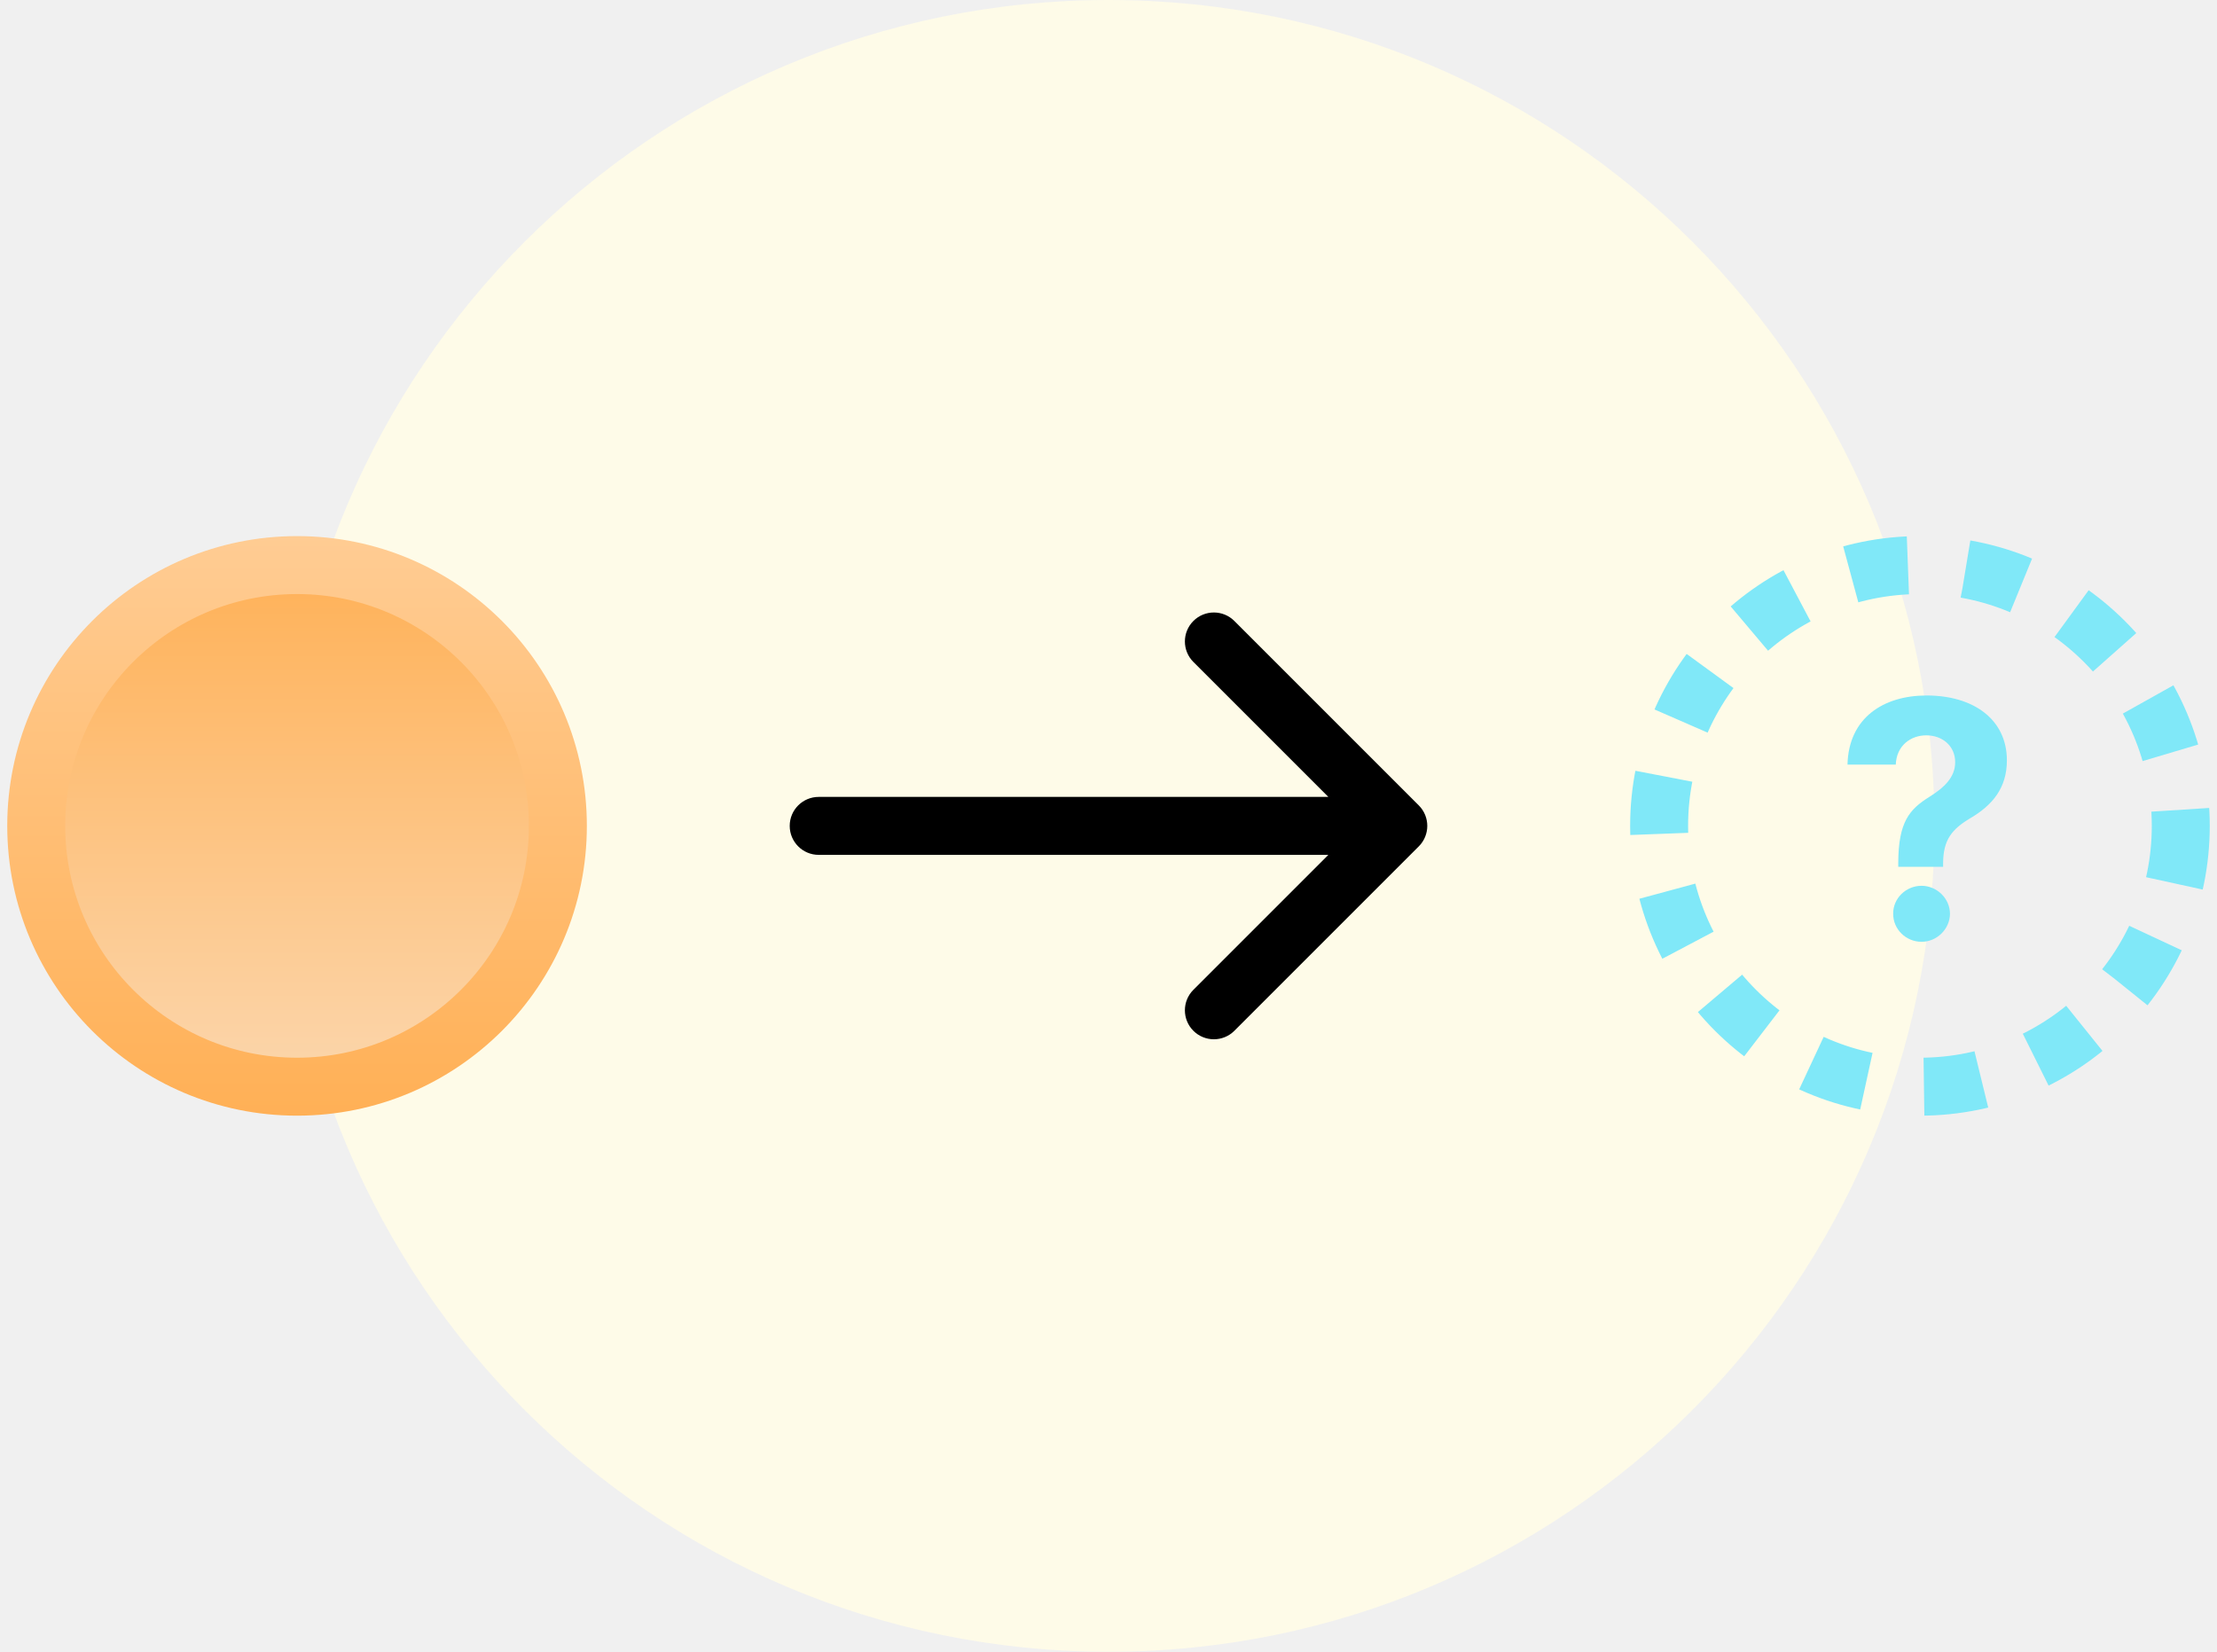
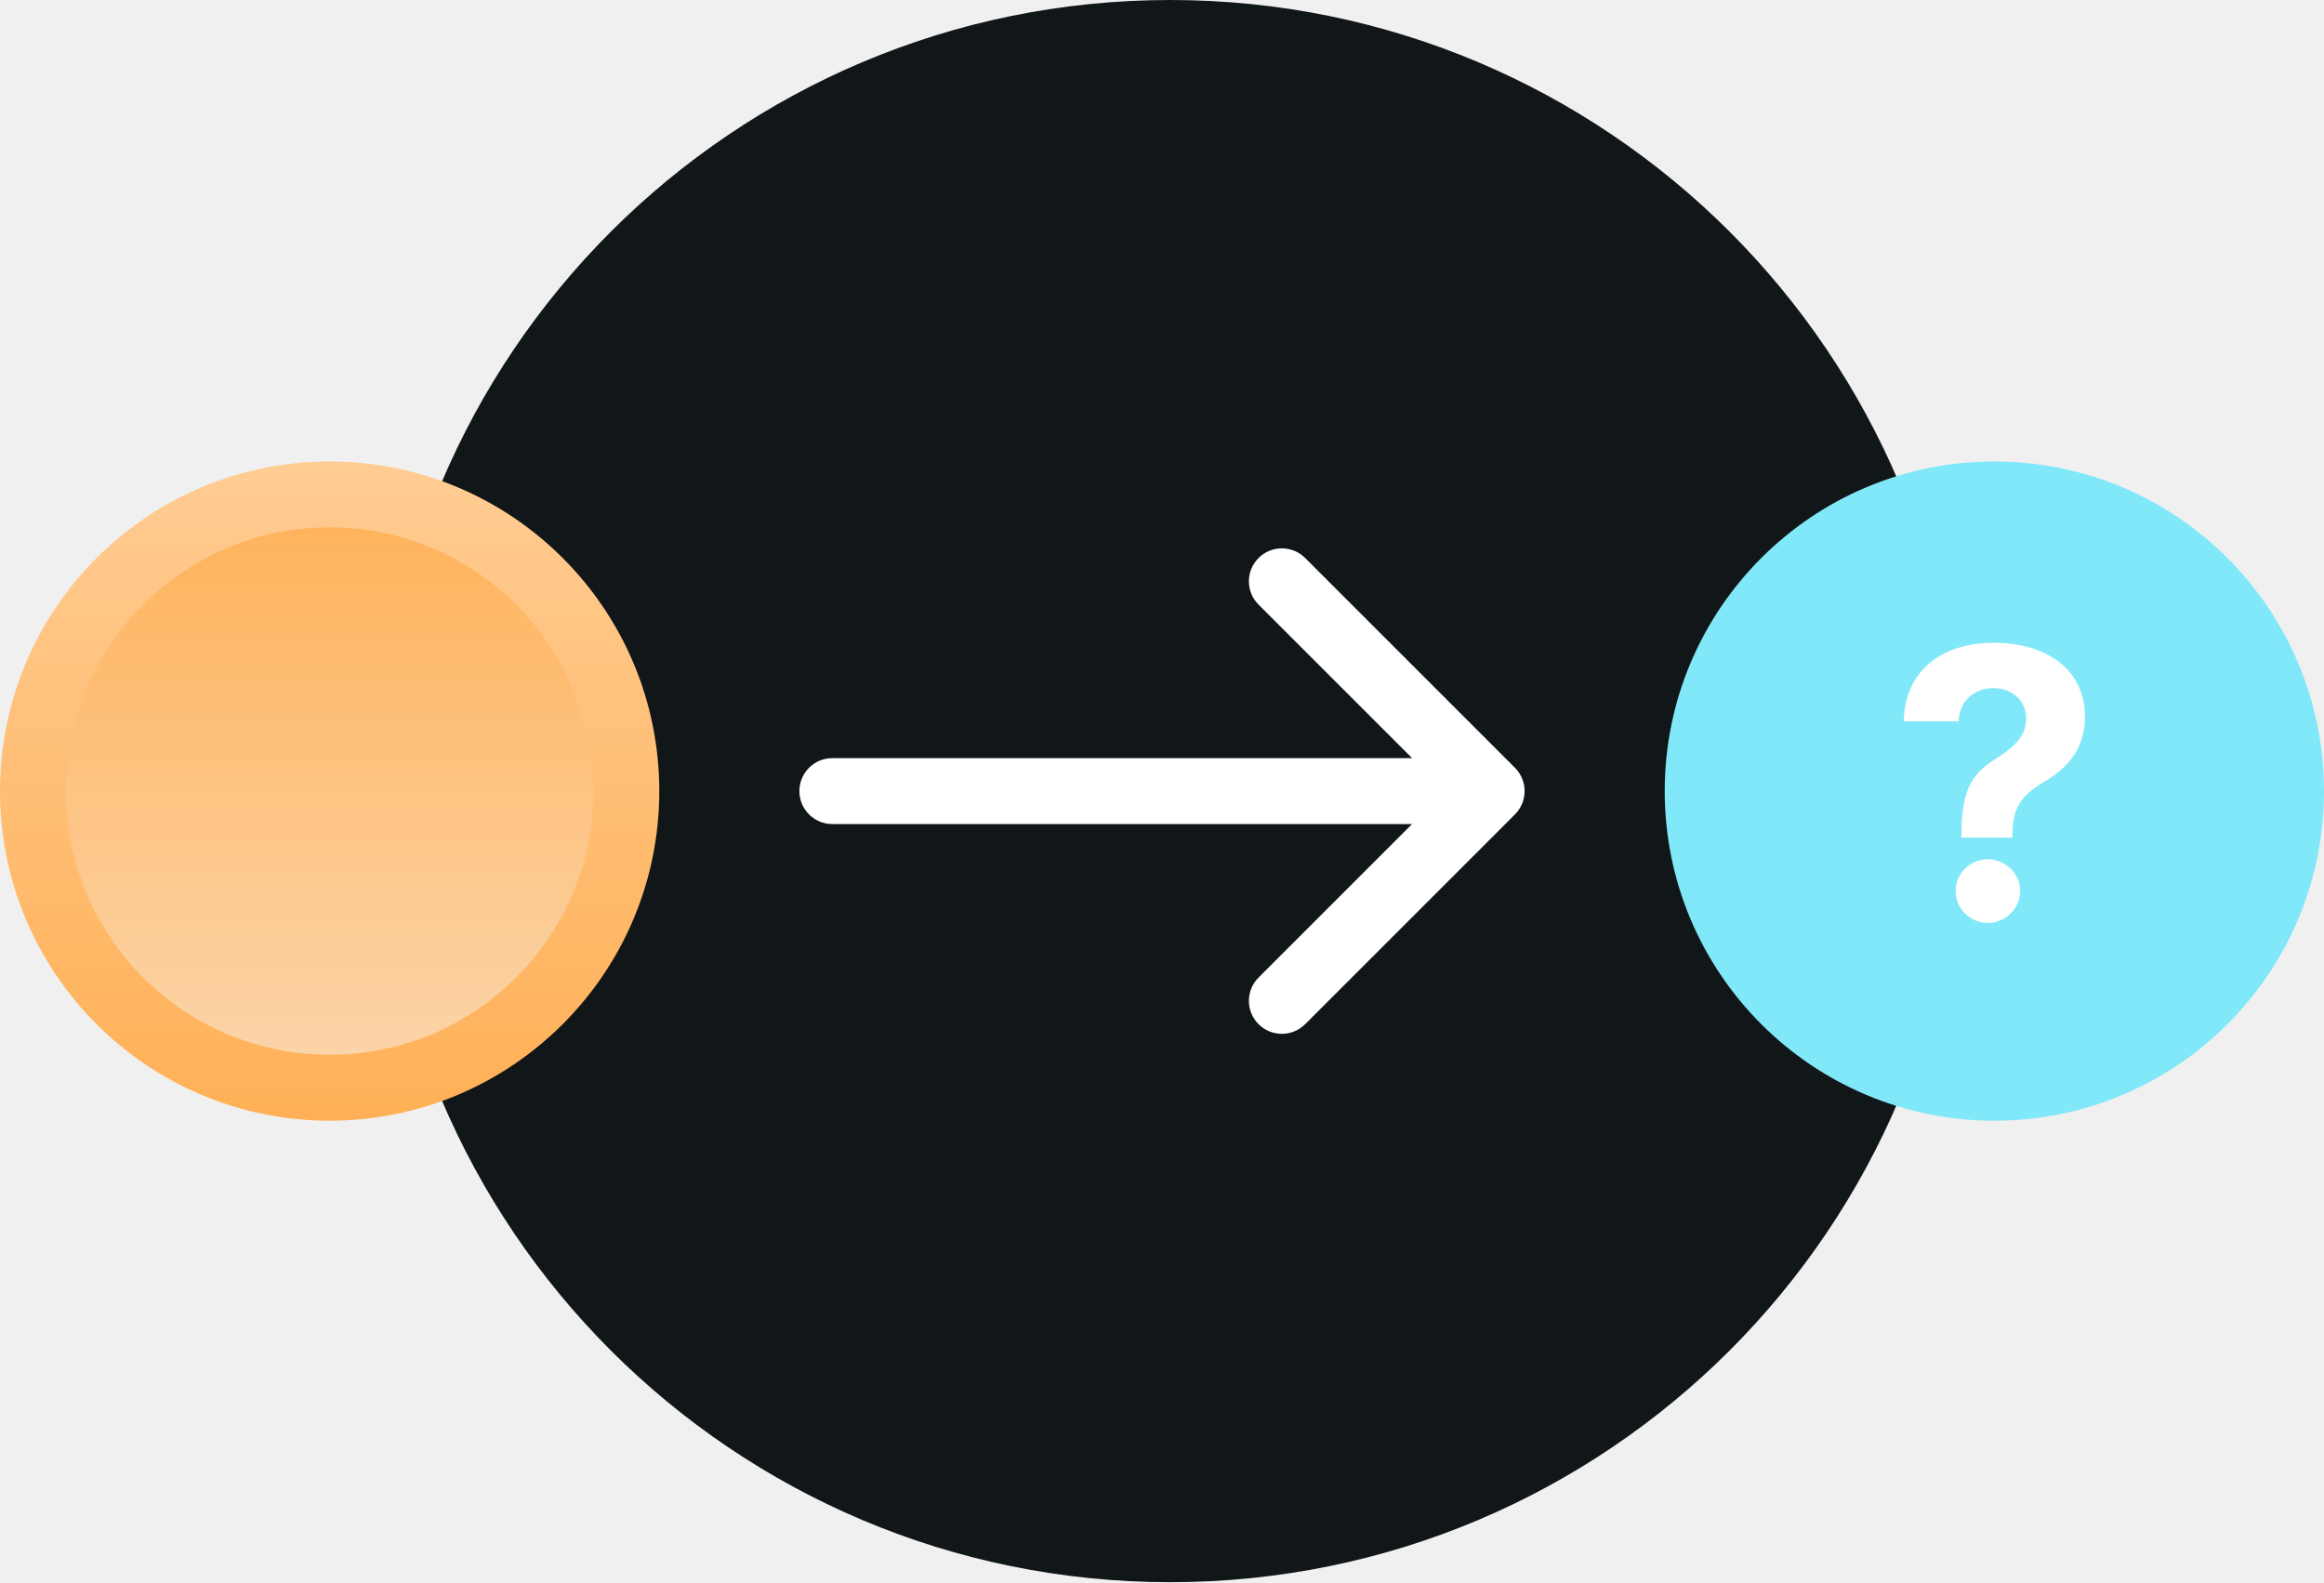
- <svg xmlns="http://www.w3.org/2000/svg" width="153" height="114" viewBox="0 0 153 114" fill="none">
-   <circle cx="76.5" cy="57" r="57" fill="#FEFBE8" />
-   <circle cx="20.5" cy="57" r="18" fill="url(#paint0_linear)" stroke="url(#paint1_linear)" stroke-width="4" />
-   <path fill-rule="evenodd" clip-rule="evenodd" d="M85.186 42.858L97.914 55.586C98.695 56.367 98.695 57.633 97.914 58.414L85.186 71.142C84.405 71.923 83.139 71.923 82.358 71.142C81.577 70.361 81.577 69.095 82.358 68.314L91.672 59H56.5C55.395 59 54.5 58.105 54.5 57C54.5 55.895 55.395 55 56.5 55H91.672L82.358 45.686C81.577 44.905 81.577 43.639 82.358 42.858C83.139 42.077 84.405 42.077 85.186 42.858Z" fill="black" />
-   <circle cx="132.5" cy="57" r="18" stroke="#80E8F8" stroke-width="4" stroke-dasharray="4 4" />
-   <path d="M131.003 59.824H134.098V59.549C134.115 57.972 134.686 57.236 135.977 56.468C137.504 55.57 138.5 54.381 138.5 52.48C138.5 49.65 136.197 48 132.955 48C129.991 48 127.573 49.537 127.5 52.772H130.832C130.881 51.453 131.869 50.75 132.939 50.75C134.041 50.75 134.931 51.478 134.931 52.602C134.931 53.661 134.156 54.365 133.151 54.996C131.779 55.853 131.012 56.718 131.003 59.549V59.824ZM132.612 65C133.657 65 134.564 64.135 134.572 63.059C134.564 61.999 133.657 61.134 132.612 61.134C131.534 61.134 130.644 61.999 130.652 63.059C130.644 64.135 131.534 65 132.612 65Z" fill="#80E8F8" />
+ <svg xmlns="http://www.w3.org/2000/svg" width="141" height="96" viewBox="0 0 141 96" fill="none">
+   <circle cx="71" cy="48" r="48" fill="#111618" />
+   <circle cx="20" cy="48" r="18" fill="url(#paint0_linear)" stroke="url(#paint1_linear)" stroke-width="4" />
+   <path fill-rule="evenodd" clip-rule="evenodd" d="M79.186 33.858L91.914 46.586C92.695 47.367 92.695 48.633 91.914 49.414L79.186 62.142C78.405 62.923 77.139 62.923 76.358 62.142C75.577 61.361 75.577 60.095 76.358 59.314L85.672 50H50.5C49.395 50 48.5 49.105 48.5 48C48.5 46.895 49.395 46 50.5 46H85.672L76.358 36.686C75.577 35.905 75.577 34.639 76.358 33.858C77.139 33.077 78.405 33.077 79.186 33.858Z" fill="white" />
+   <circle cx="121" cy="48" r="20" fill="#80E8F8" />
+   <path d="M119.003 50.824H122.098V50.549C122.115 48.972 122.686 48.236 123.977 47.468C125.504 46.57 126.5 45.381 126.5 43.48C126.5 40.65 124.197 39 120.955 39C117.991 39 115.573 40.537 115.5 43.772H118.832C118.881 42.453 119.869 41.75 120.939 41.75C122.041 41.75 122.931 42.478 122.931 43.602C122.931 44.661 122.156 45.365 121.151 45.996C119.779 46.853 119.012 47.718 119.003 50.549V50.824ZM120.612 56C121.657 56 122.564 55.135 122.572 54.059C122.564 52.999 121.657 52.134 120.612 52.134C119.534 52.134 118.644 52.999 118.652 54.059C118.644 55.135 119.534 56 120.612 56Z" fill="white" />
  <defs>
-     <linearGradient id="paint0_linear" x1="20.5" y1="37" x2="20.5" y2="77" gradientUnits="userSpaceOnUse">
+     <linearGradient id="paint0_linear" x1="20" y1="28" x2="20" y2="68" gradientUnits="userSpaceOnUse">
      <stop stop-color="#FFAF53" />
      <stop offset="1" stop-color="#FBD8B1" />
    </linearGradient>
-     <linearGradient id="paint1_linear" x1="20.5" y1="37" x2="20.5" y2="77" gradientUnits="userSpaceOnUse">
+     <linearGradient id="paint1_linear" x1="20" y1="28" x2="20" y2="68" gradientUnits="userSpaceOnUse">
      <stop stop-color="#FFCC93" />
      <stop offset="1" stop-color="#FFB056" />
    </linearGradient>
  </defs>
</svg>
